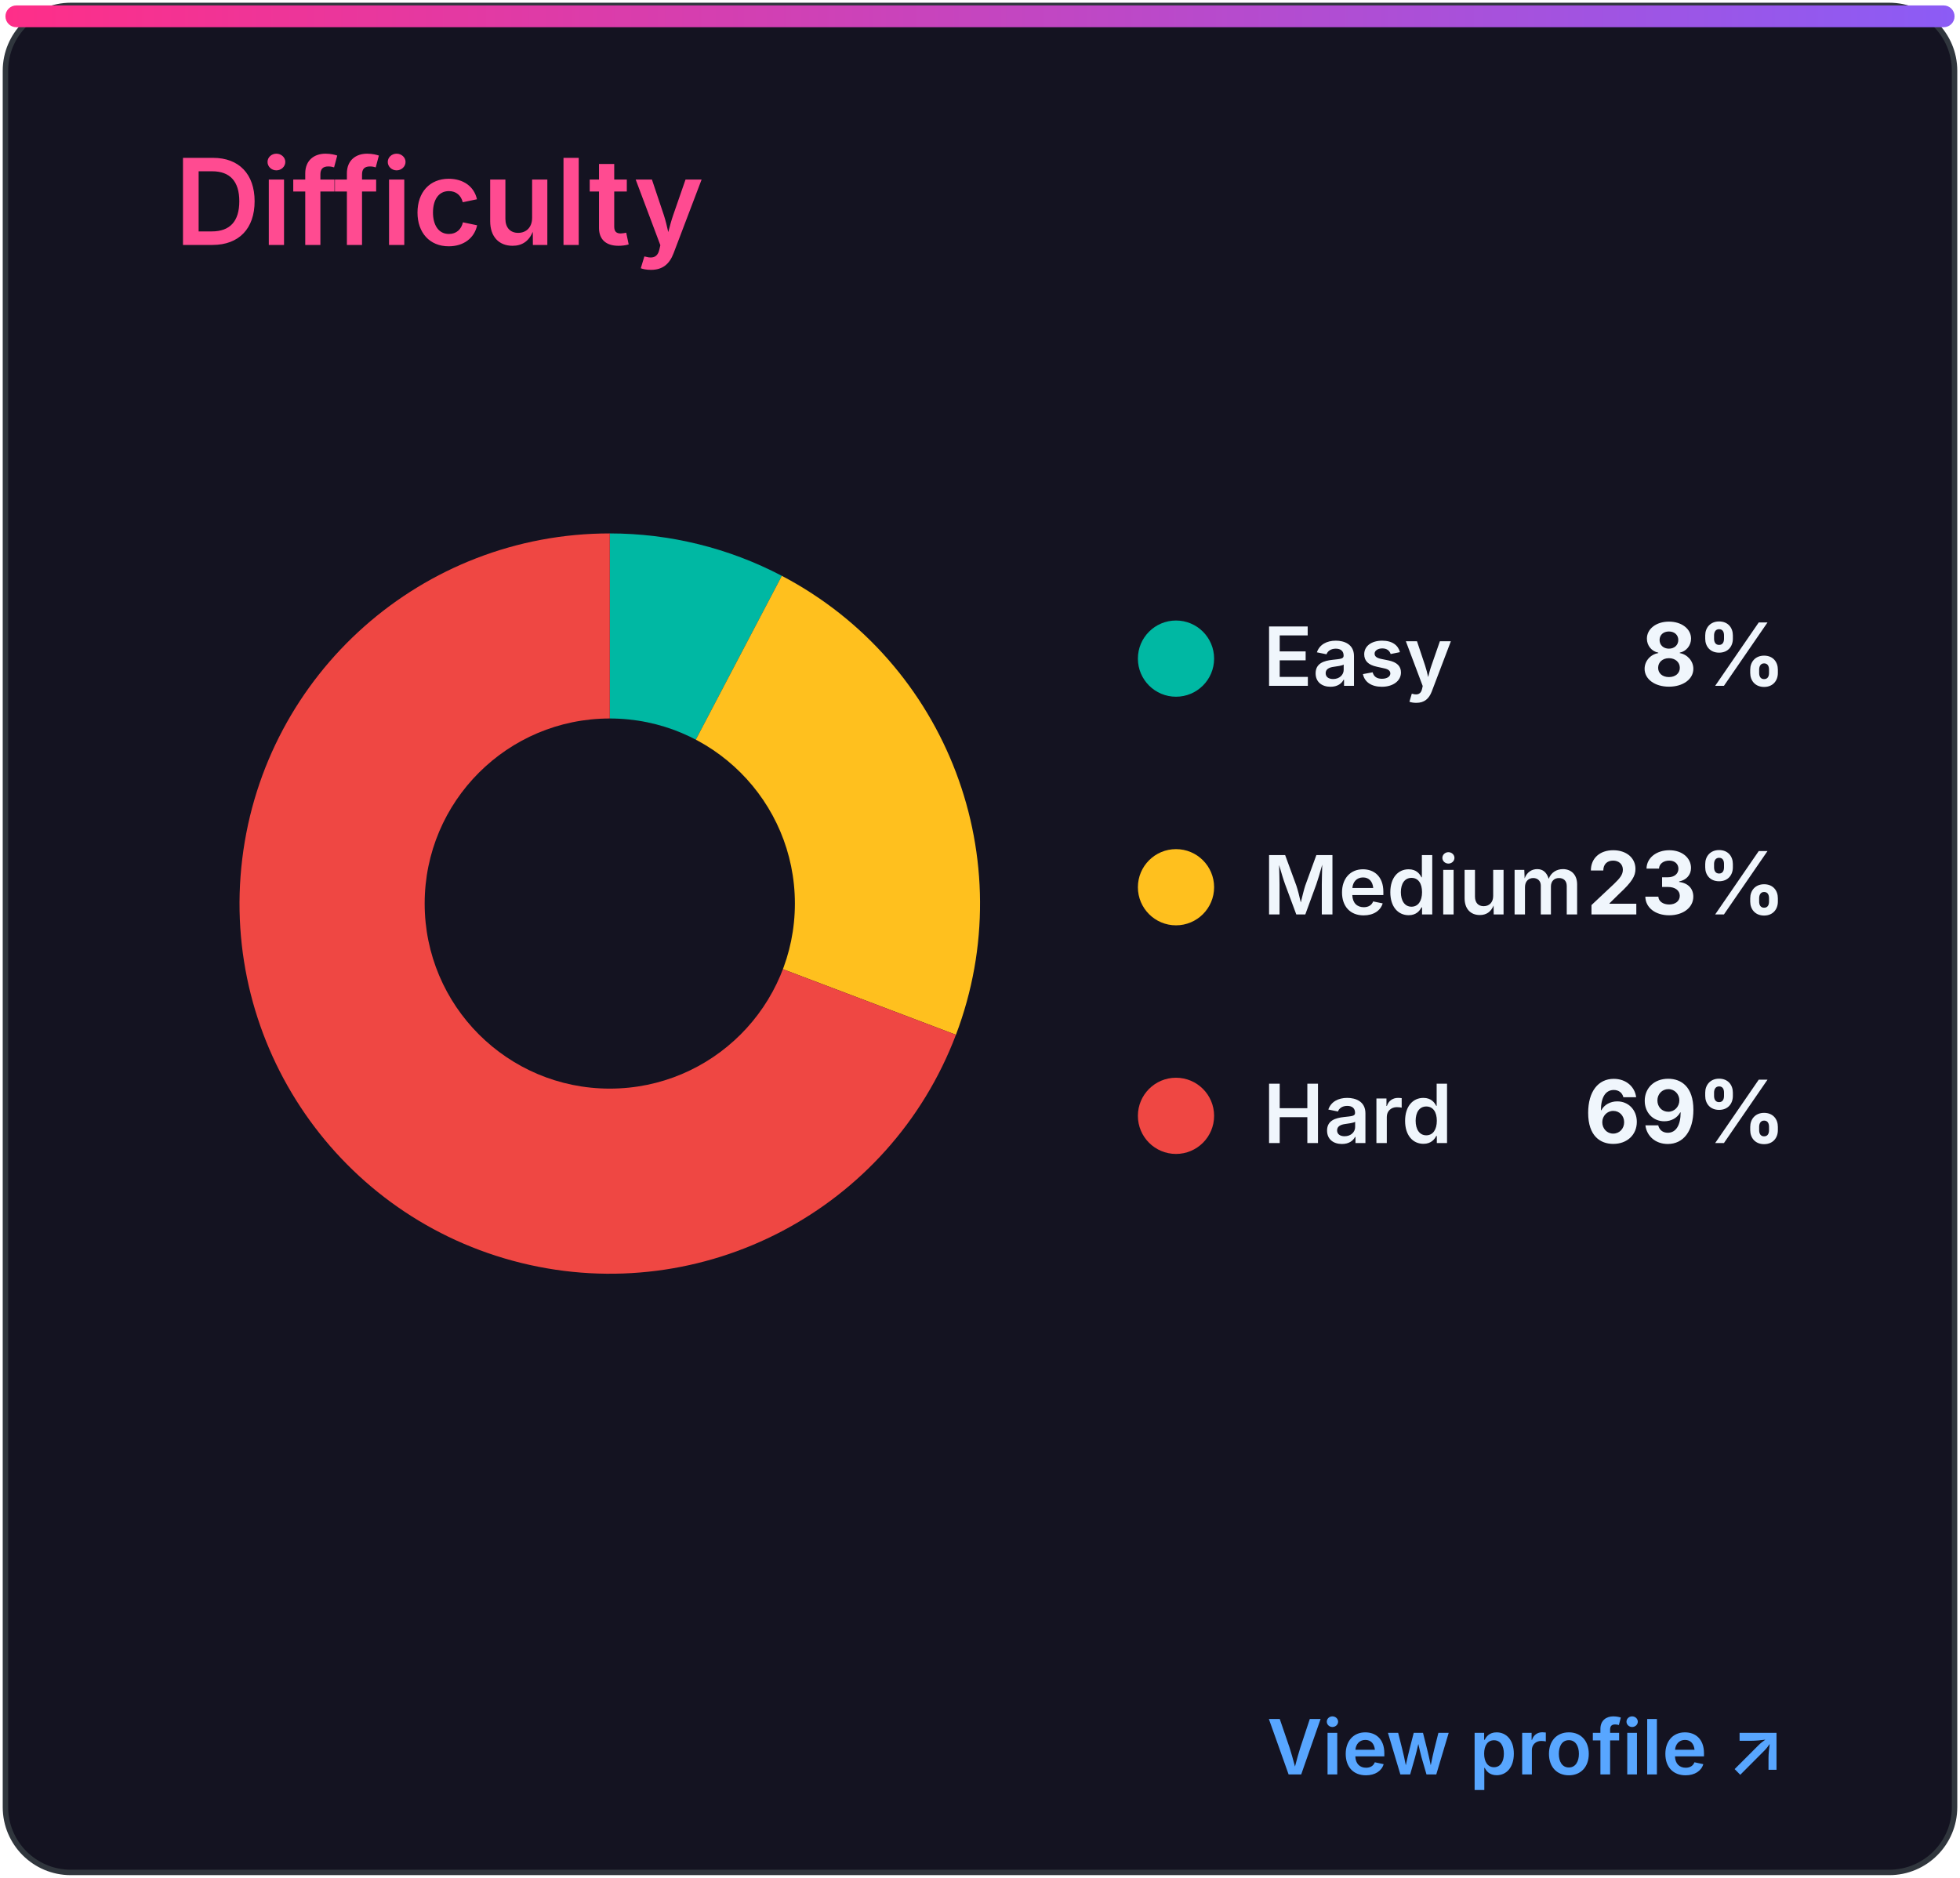
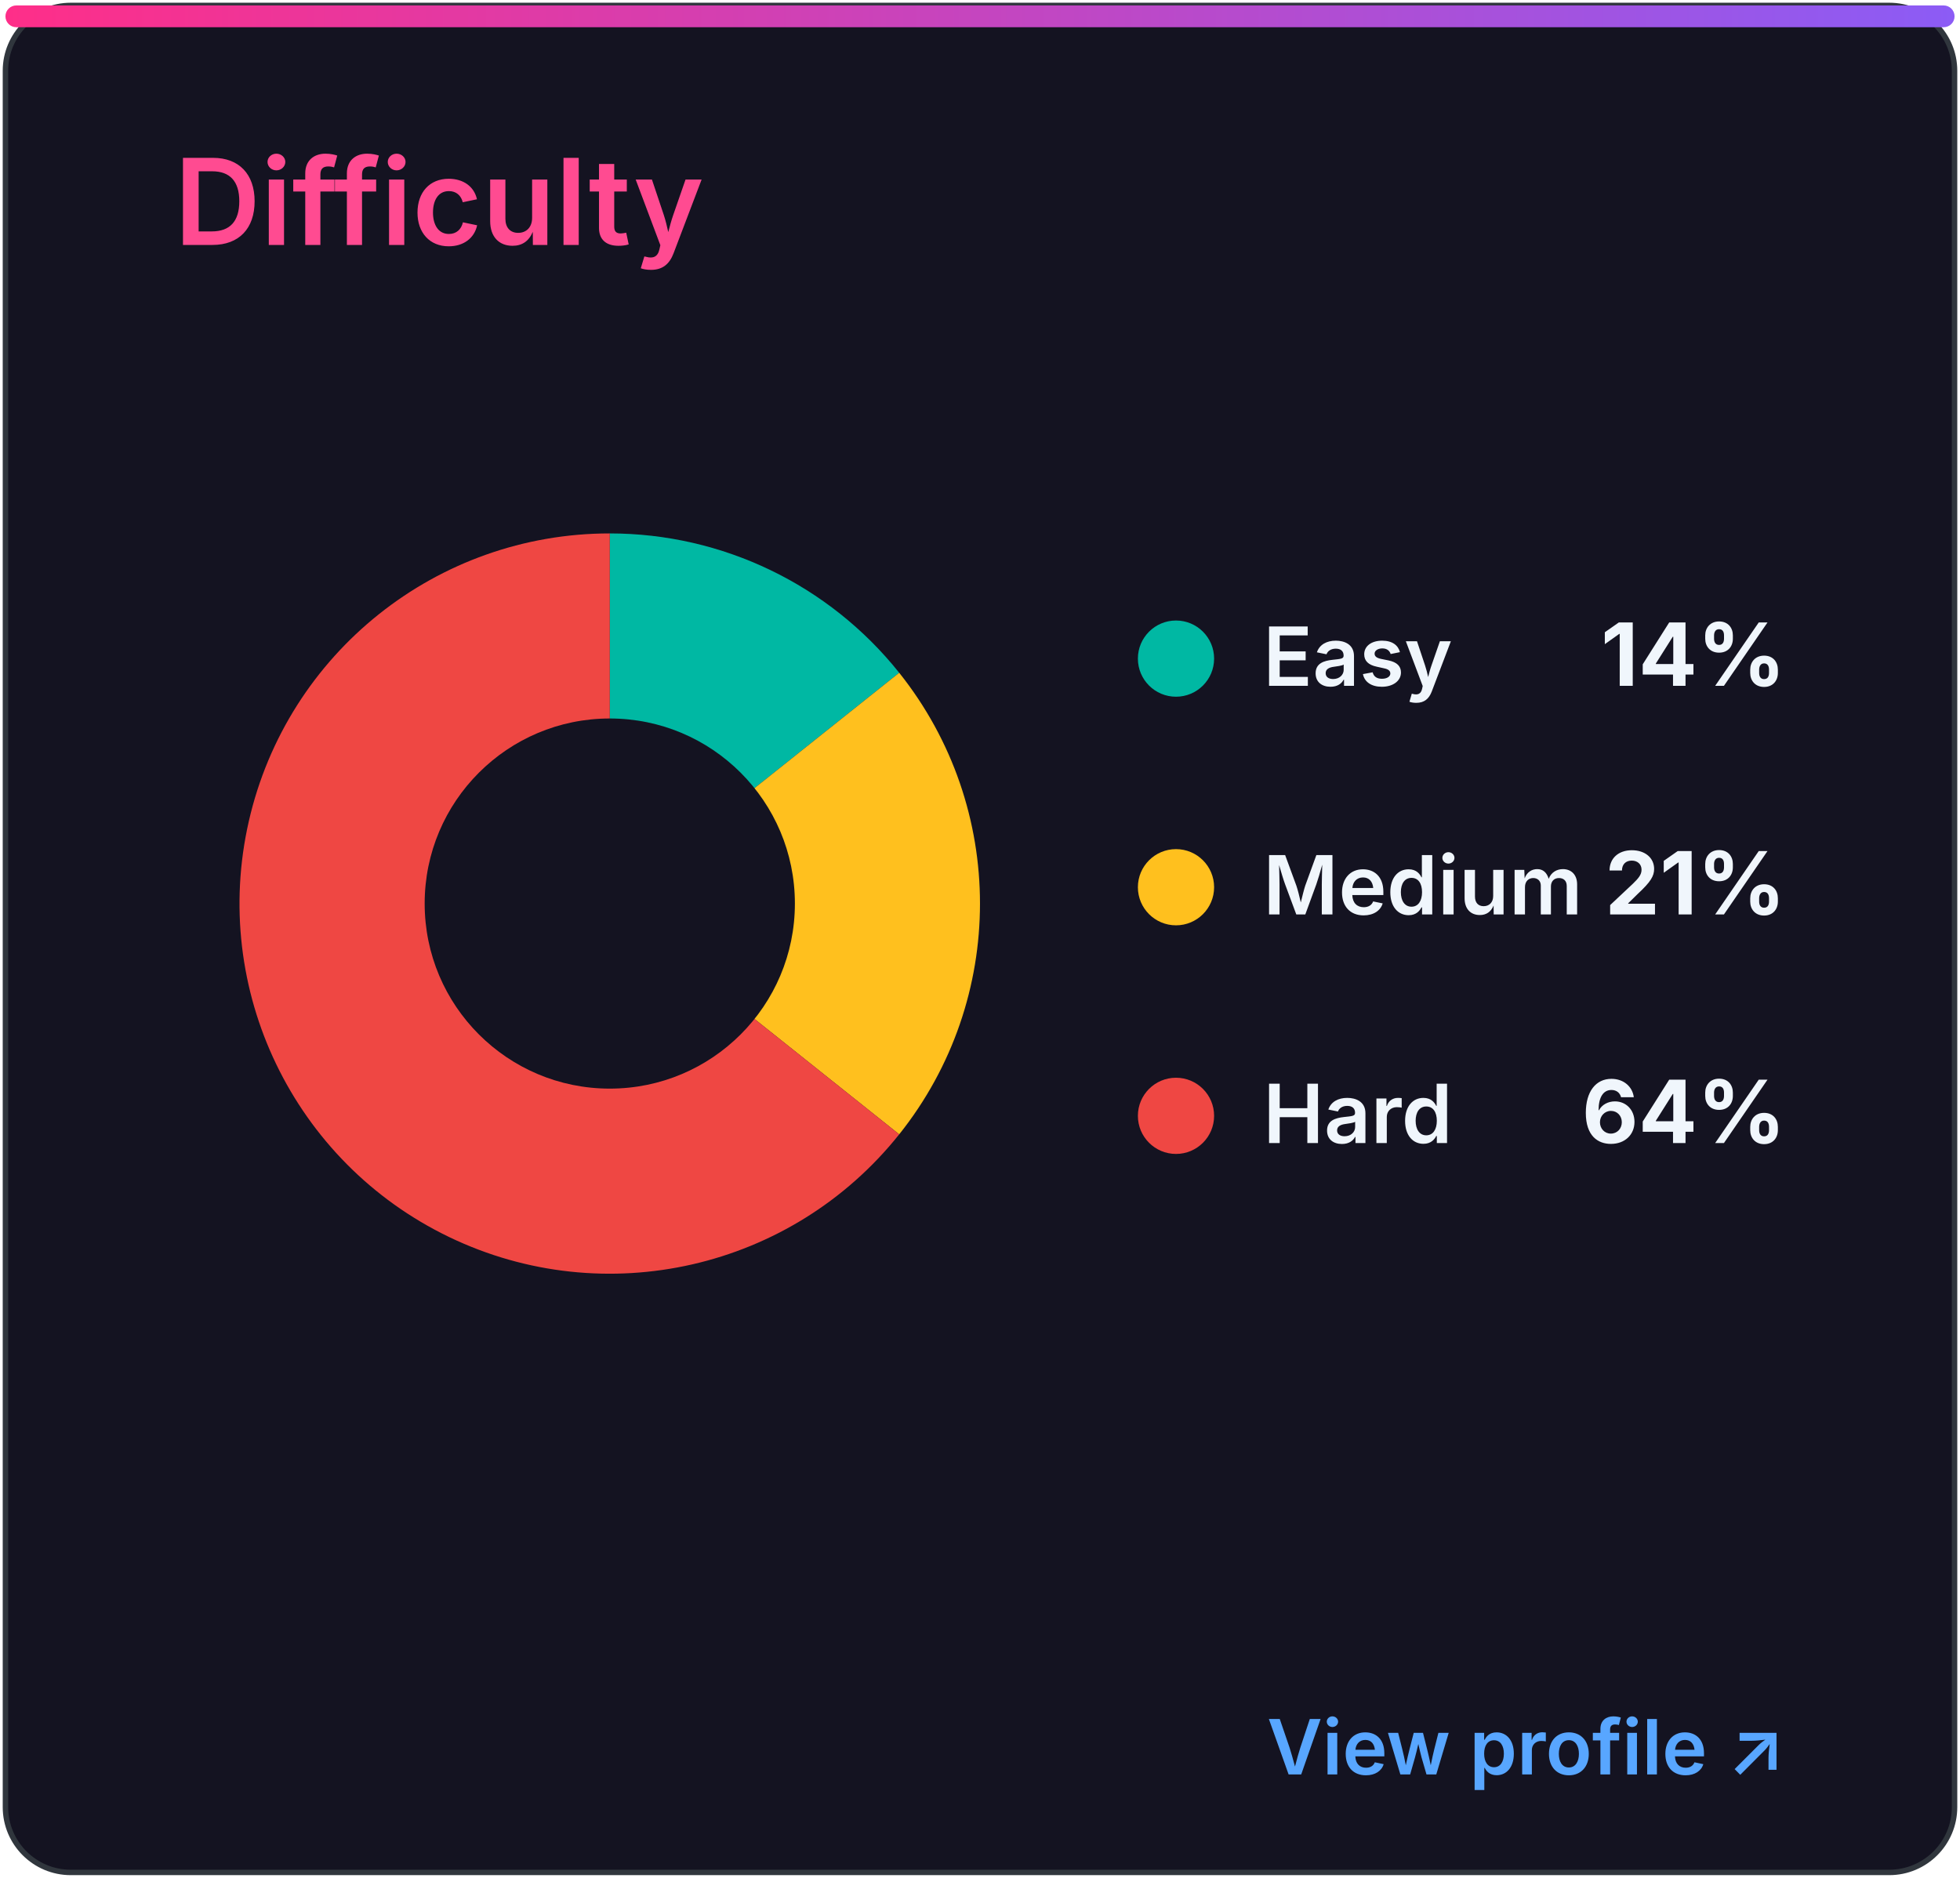
<svg xmlns="http://www.w3.org/2000/svg" width="360" height="345" viewBox="0 0 360 345" role="img" aria-labelledby="title desc">
  <defs>
    <linearGradient id="accent" x1="0" x2="1">
      <stop stop-color="#ff2e88" />
      <stop offset="1" stop-color="#8b5cf6" />
    </linearGradient>
    <clipPath id="bar">
      <rect x="32" y="82" width="296" height="8" rx="4" />
    </clipPath>
    <style>
.heading{font:600 22px -apple-system,BlinkMacSystemFont,'Segoe UI',sans-serif;fill:#ff4b91}
.eyebrow{font:600 10px -apple-system,BlinkMacSystemFont,'Segoe UI',sans-serif;letter-spacing:1.2px;fill:#8b949e}
.total{font:700 52px -apple-system,BlinkMacSystemFont,'Segoe UI',sans-serif;fill:#f0f6fc}
.metric{font:600 15px -apple-system,BlinkMacSystemFont,'Segoe UI',sans-serif;fill:#f0f6fc}
.count{font:700 16px -apple-system,BlinkMacSystemFont,'Segoe UI',sans-serif;fill:#f0f6fc}
.muted{font:500 13px -apple-system,BlinkMacSystemFont,'Segoe UI',sans-serif;fill:#8b949e}
.language{font:700 31px -apple-system,BlinkMacSystemFont,'Segoe UI',sans-serif;fill:#f0f6fc}
.link{font:600 14px -apple-system,BlinkMacSystemFont,'Segoe UI',sans-serif;fill:#58a6ff}
</style>
  </defs>
  <rect x="1" y="1" width="358" height="343" rx="12" fill="#141321" stroke="#30363d" />
  <rect x="1" y="1" width="358" height="4" rx="2" fill="url(#accent)" />
  <text x="32" y="45" class="heading">Difficulty</text>
-   <path d="M 112 166 L 112.00 98.00 A 68 68 0 0 1 143.60 105.79 Z" fill="#00b8a3" />
-   <path d="M 112 166 L 143.60 105.79 A 68 68 0 0 1 175.58 190.11 Z" fill="#ffc01e" />
-   <path d="M 112 166 L 175.58 190.11 A 68 68 0 1 1 112.00 98.00 Z" fill="#ef4743" />
+   <path d="M 112 166 L 112.00 98.00 A 68 68 0 0 1 165.16 123.60 Z" fill="#00b8a3" />
+   <path d="M 112 166 L 165.16 123.60 A 68 68 0 0 1 165.16 208.40 Z" fill="#ffc01e" />
+   <path d="M 112 166 L 165.16 208.40 A 68 68 0 1 1 112.00 98.00 Z" fill="#ef4743" />
  <circle cx="112" cy="166" r="34" fill="#141321" />
  <circle cx="216" cy="121" r="7" fill="#00b8a3" />
  <text x="232" y="126" class="metric">Easy</text>
-   <text x="328" y="126" class="count" text-anchor="end">8%</text>
+   <text x="328" y="126" class="count" text-anchor="end">14%</text>
  <circle cx="216" cy="163" r="7" fill="#ffc01e" />
  <text x="232" y="168" class="metric">Medium</text>
-   <text x="328" y="168" class="count" text-anchor="end">23%</text>
+   <text x="328" y="168" class="count" text-anchor="end">21%</text>
  <circle cx="216" cy="205" r="7" fill="#ef4743" />
  <text x="232" y="210" class="metric">Hard</text>
-   <text x="328" y="210" class="count" text-anchor="end">69%</text>
+   <text x="328" y="210" class="count" text-anchor="end">64%</text>
  <text x="328" y="326" class="link" text-anchor="end">View profile ↗</text>
</svg>
